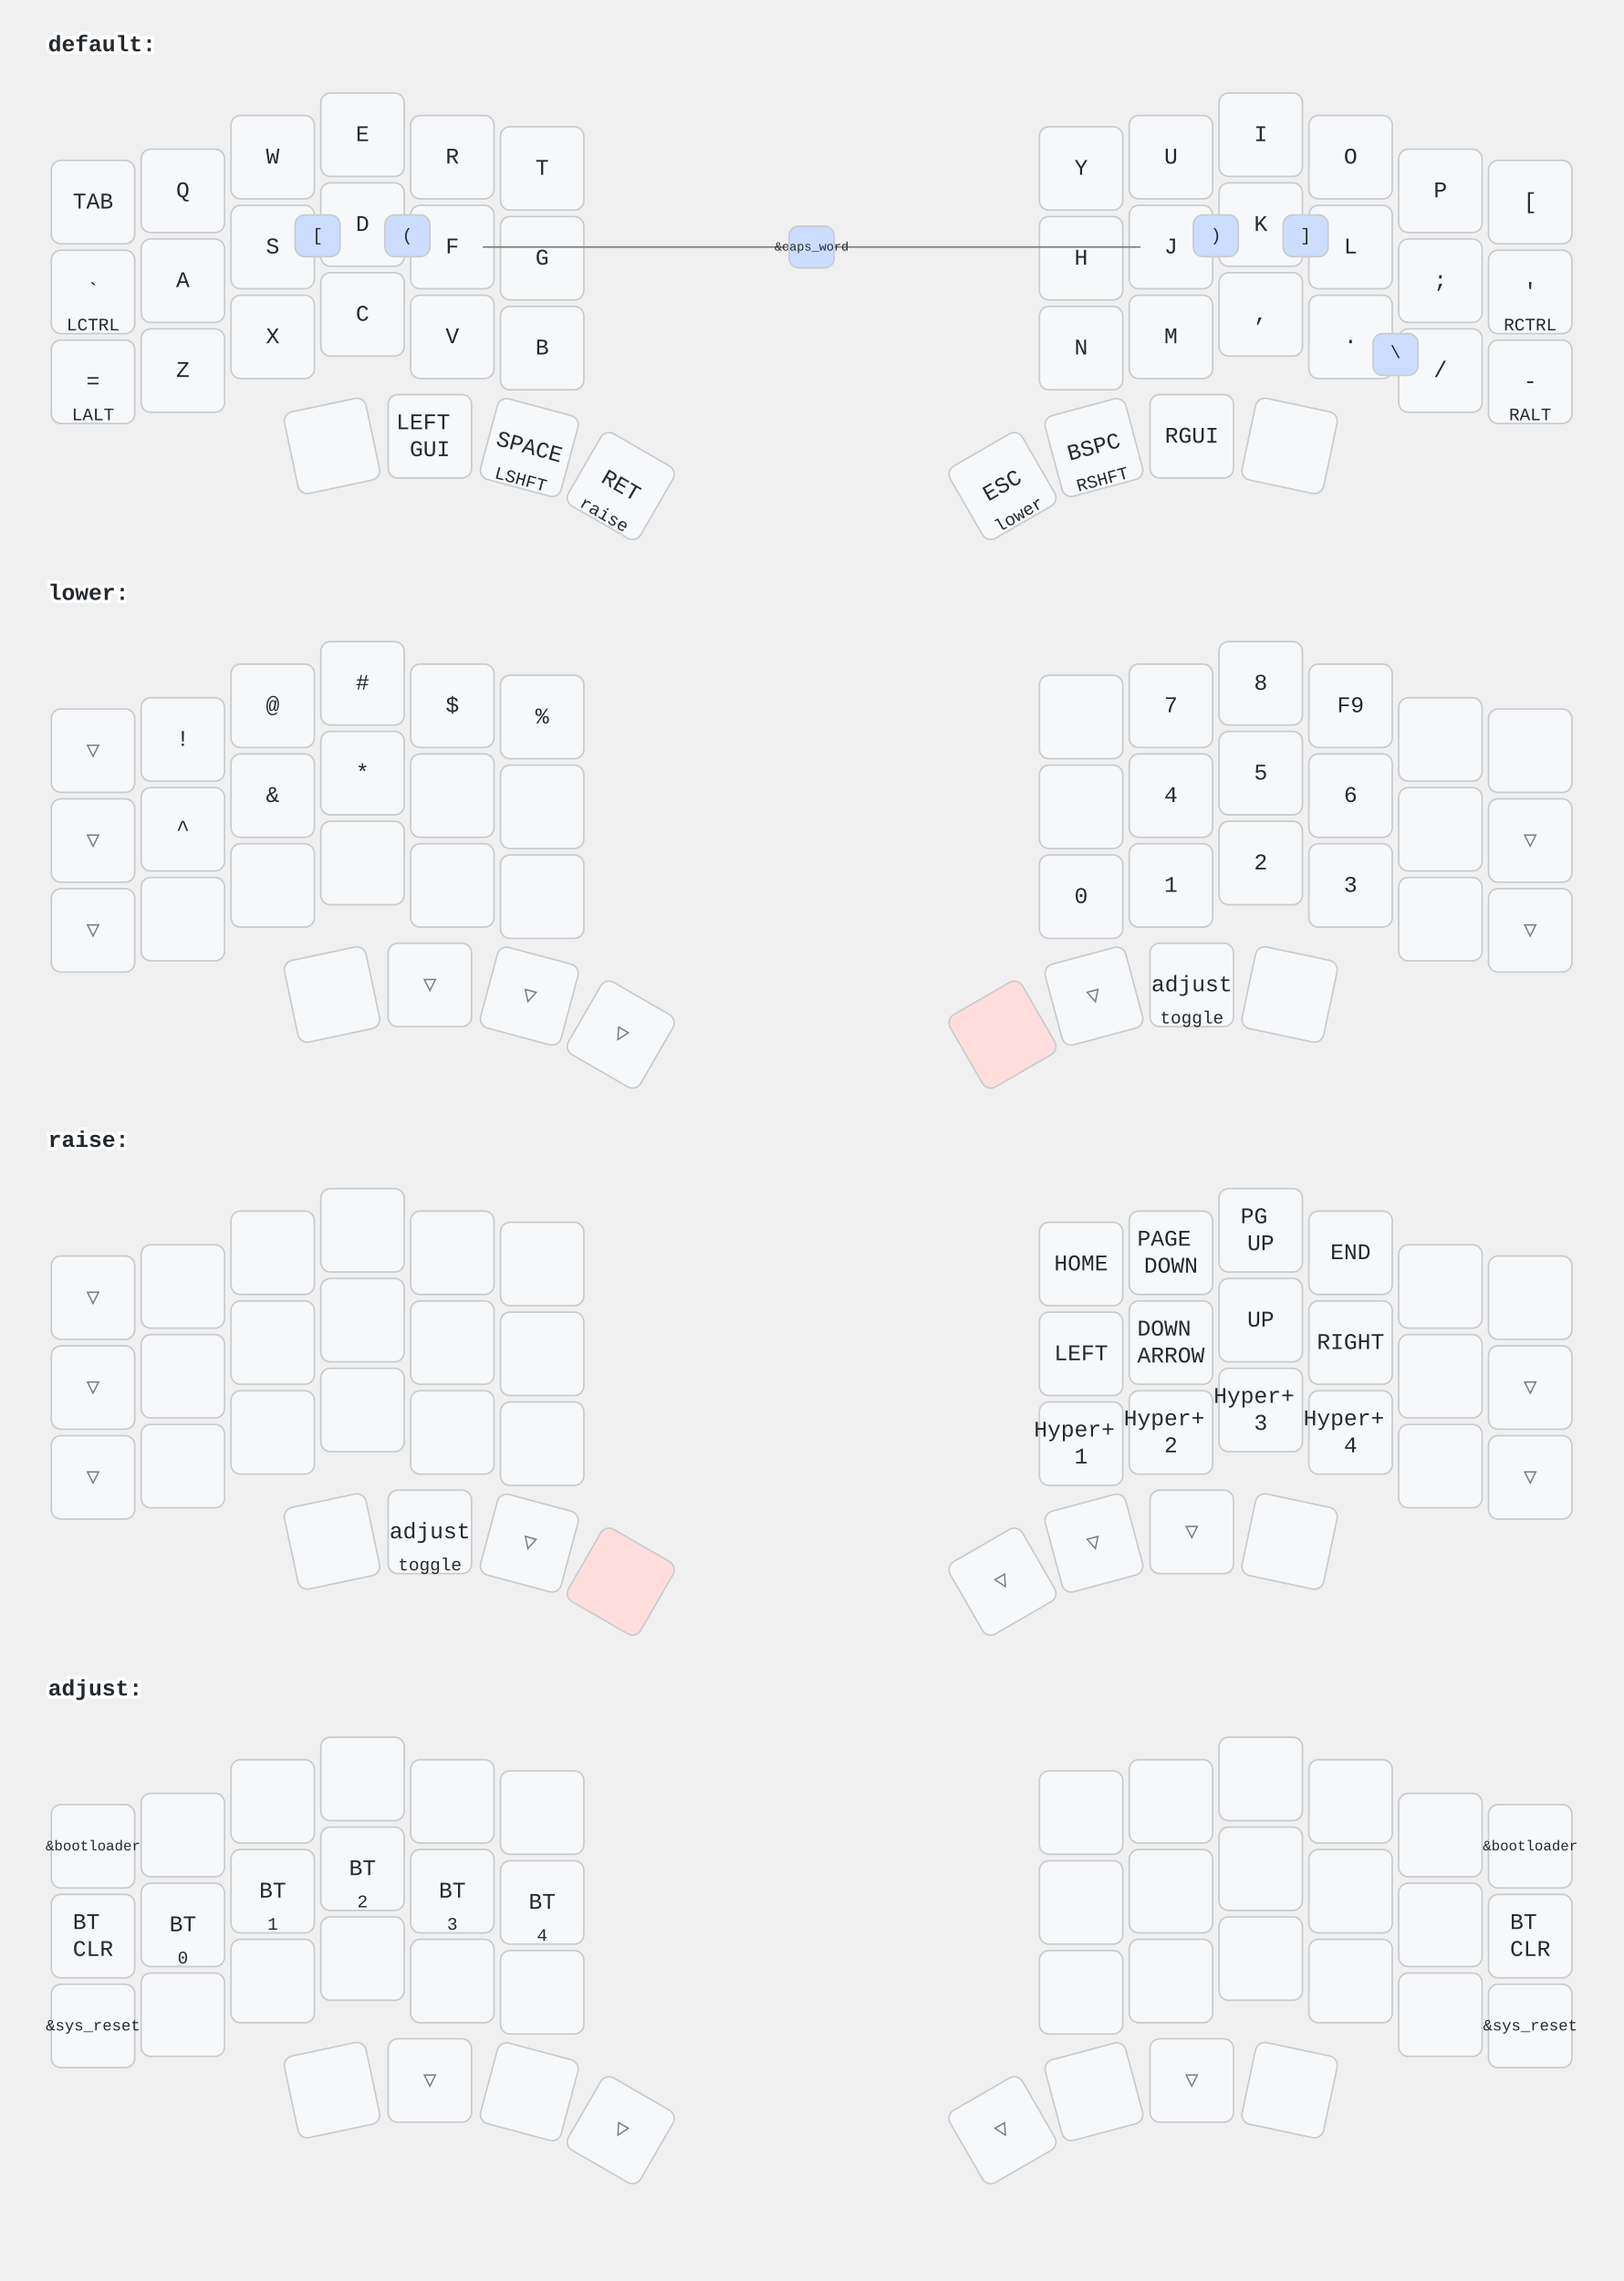
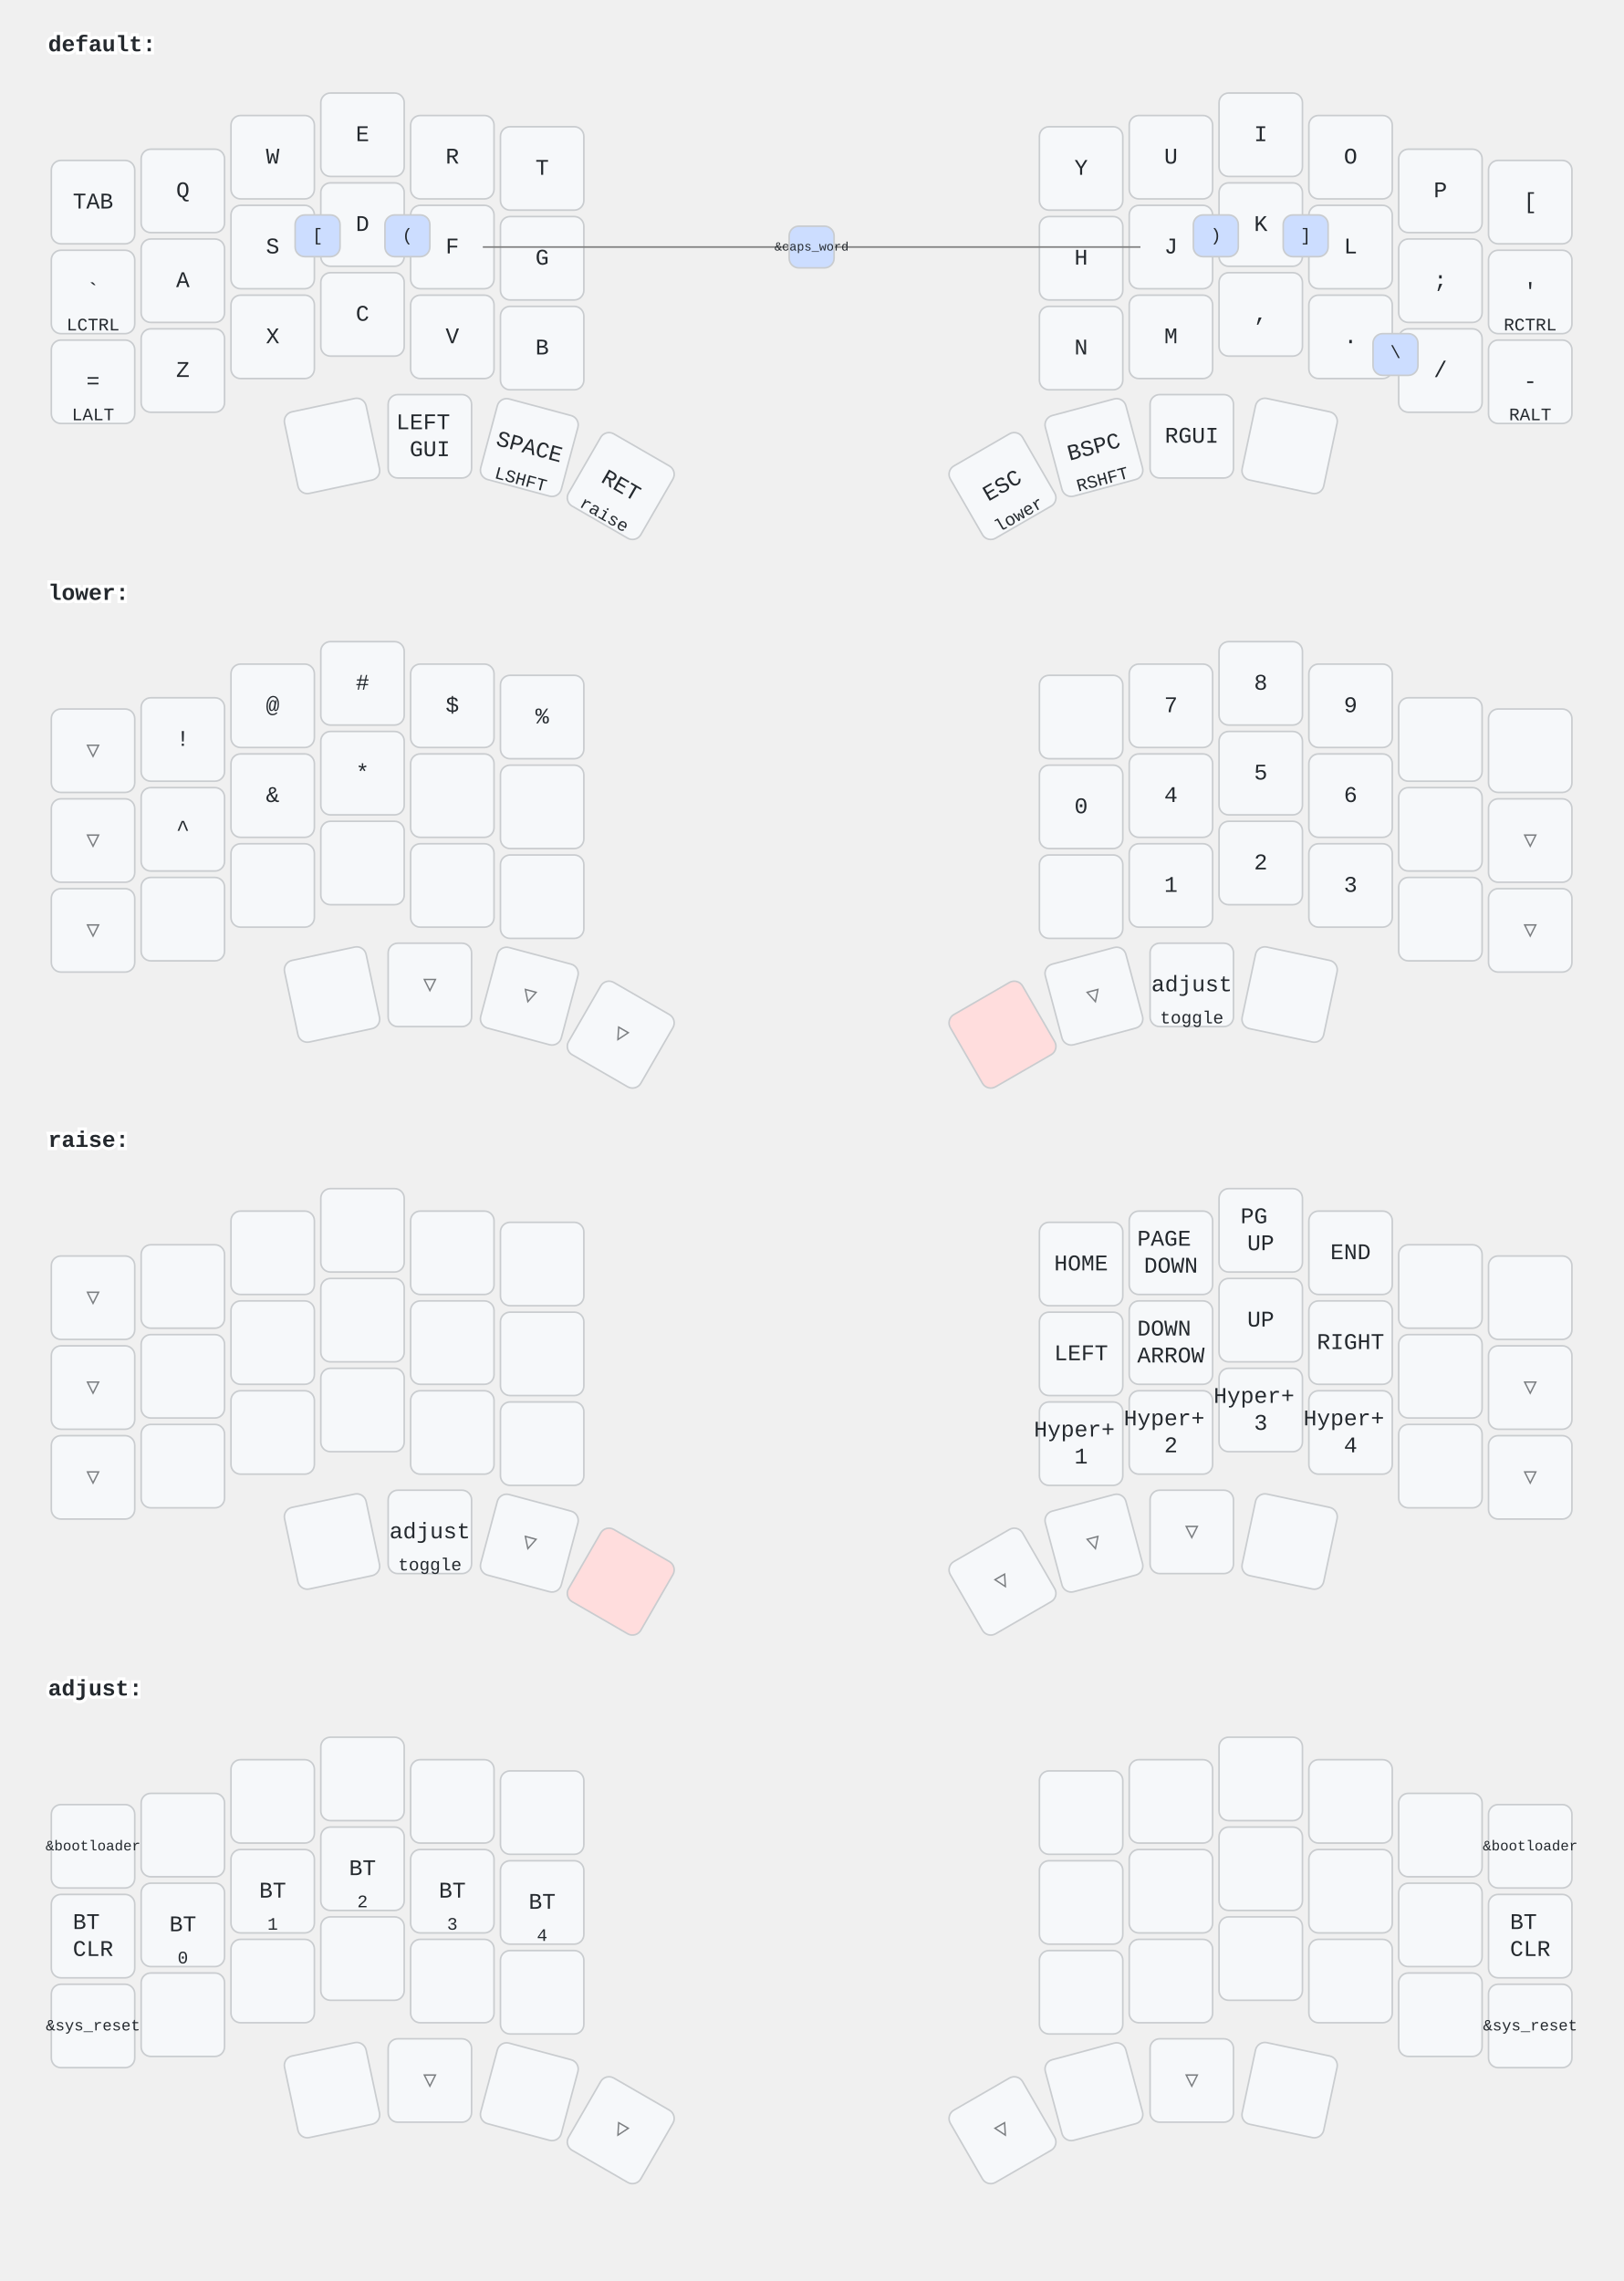
<svg xmlns="http://www.w3.org/2000/svg" width="1012" height="1422" viewBox="0 0 1012 1422" class="keymap">
  <style>/* inherit to force styles through use tags */
svg path {
    fill: inherit;
}

/* font and background color specifications */
svg.keymap {
    font-family: SFMono-Regular,Consolas,Liberation Mono,Menlo,monospace;
    font-size: 14px;
    font-kerning: normal;
    text-rendering: optimizeLegibility;
    fill: #24292e;
}

/* default key styling */
rect.key {
    fill: #f6f8fa;
}

rect.key, rect.combo {
    stroke: #c9cccf;
    stroke-width: 1;
}

/* default key side styling, only used is draw_key_sides is set */
rect.side {
    filter: brightness(90%);
}

/* color accent for combo boxes */
rect.combo, rect.combo-separate {
    fill: #cdf;
}

/* color accent for held keys */
rect.held, rect.combo.held {
    fill: #fdd;
}

/* color accent for ghost (optional) keys */
rect.ghost, rect.combo.ghost {
    stroke-dasharray: 4, 4;
    stroke-width: 2;
}

text {
    text-anchor: middle;
    dominant-baseline: middle;
}

/* styling for layer labels */
text.label {
    font-weight: bold;
    text-anchor: start;
    stroke: white;
    stroke-width: 4;
    paint-order: stroke;
}

/* styling for optional footer */
text.footer {
    text-anchor: end;
    dominant-baseline: auto;
    stroke: white;
    stroke-width: 4;
    paint-order: stroke;
}

/* styling for combo tap, and key hold/shifted label text */
text.combo, text.hold, text.shifted {
    font-size: 11px;
}

text.hold {
    text-anchor: middle;
    dominant-baseline: auto;
}

text.shifted {
    text-anchor: middle;
    dominant-baseline: hanging;
}

/* styling for hold/shifted label text in combo box */
text.combo.hold, text.combo.shifted {
    font-size: 8px;
}

/* lighter symbol for transparent keys */
text.trans {
    fill: #7b7e81;
}

/* styling for combo dendrons */
path.combo {
    stroke-width: 1;
    stroke: gray;
    fill: none;
}

/* Start Tabler Icons Cleanup */
/* cannot use height/width with glyphs */
.icon-tabler &gt; path {
    fill: inherit;
    stroke: inherit;
    stroke-width: 2;
}
/* hide tabler's default box */
.icon-tabler &gt; path[stroke="none"][fill="none"] {
    visibility: hidden;
}
/* End Tabler Icons Cleanup */
</style>
  <g transform="translate(30, 0)" class="layer-default">
    <text x="0" y="28" class="label">default:</text>
    <g transform="translate(0, 56)">
      <g transform="translate(28, 70)" class="key keypos-0">
        <rect rx="6" ry="6" x="-26" y="-26" width="52" height="52" class="key" />
        <text x="0" y="0" class="key tap">TAB</text>
      </g>
      <g transform="translate(84, 63)" class="key keypos-1">
        <rect rx="6" ry="6" x="-26" y="-26" width="52" height="52" class="key" />
        <text x="0" y="0" class="key tap">Q</text>
      </g>
      <g transform="translate(140, 42)" class="key keypos-2">
        <rect rx="6" ry="6" x="-26" y="-26" width="52" height="52" class="key" />
        <text x="0" y="0" class="key tap">W</text>
      </g>
      <g transform="translate(196, 28)" class="key keypos-3">
        <rect rx="6" ry="6" x="-26" y="-26" width="52" height="52" class="key" />
        <text x="0" y="0" class="key tap">E</text>
      </g>
      <g transform="translate(252, 42)" class="key keypos-4">
        <rect rx="6" ry="6" x="-26" y="-26" width="52" height="52" class="key" />
        <text x="0" y="0" class="key tap">R</text>
      </g>
      <g transform="translate(308, 49)" class="key keypos-5">
        <rect rx="6" ry="6" x="-26" y="-26" width="52" height="52" class="key" />
        <text x="0" y="0" class="key tap">T</text>
      </g>
      <g transform="translate(644, 49)" class="key keypos-6">
        <rect rx="6" ry="6" x="-26" y="-26" width="52" height="52" class="key" />
        <text x="0" y="0" class="key tap">Y</text>
      </g>
      <g transform="translate(700, 42)" class="key keypos-7">
        <rect rx="6" ry="6" x="-26" y="-26" width="52" height="52" class="key" />
        <text x="0" y="0" class="key tap">U</text>
      </g>
      <g transform="translate(756, 28)" class="key keypos-8">
        <rect rx="6" ry="6" x="-26" y="-26" width="52" height="52" class="key" />
        <text x="0" y="0" class="key tap">I</text>
      </g>
      <g transform="translate(812, 42)" class="key keypos-9">
        <rect rx="6" ry="6" x="-26" y="-26" width="52" height="52" class="key" />
        <text x="0" y="0" class="key tap">O</text>
      </g>
      <g transform="translate(868, 63)" class="key keypos-10">
        <rect rx="6" ry="6" x="-26" y="-26" width="52" height="52" class="key" />
        <text x="0" y="0" class="key tap">P</text>
      </g>
      <g transform="translate(924, 70)" class="key keypos-11">
        <rect rx="6" ry="6" x="-26" y="-26" width="52" height="52" class="key" />
        <text x="0" y="0" class="key tap">[</text>
      </g>
      <g transform="translate(28, 126)" class="key keypos-12">
        <rect rx="6" ry="6" x="-26" y="-26" width="52" height="52" class="key" />
        <text x="0" y="0" class="key tap">`</text>
        <text x="0" y="24" class="key hold">LCTRL</text>
      </g>
      <g transform="translate(84, 119)" class="key keypos-13">
        <rect rx="6" ry="6" x="-26" y="-26" width="52" height="52" class="key" />
        <text x="0" y="0" class="key tap">A</text>
      </g>
      <g transform="translate(140, 98)" class="key keypos-14">
        <rect rx="6" ry="6" x="-26" y="-26" width="52" height="52" class="key" />
        <text x="0" y="0" class="key tap">S</text>
      </g>
      <g transform="translate(196, 84)" class="key keypos-15">
        <rect rx="6" ry="6" x="-26" y="-26" width="52" height="52" class="key" />
        <text x="0" y="0" class="key tap">D</text>
      </g>
      <g transform="translate(252, 98)" class="key keypos-16">
        <rect rx="6" ry="6" x="-26" y="-26" width="52" height="52" class="key" />
        <text x="0" y="0" class="key tap">F</text>
      </g>
      <g transform="translate(308, 105)" class="key keypos-17">
        <rect rx="6" ry="6" x="-26" y="-26" width="52" height="52" class="key" />
        <text x="0" y="0" class="key tap">G</text>
      </g>
      <g transform="translate(644, 105)" class="key keypos-18">
        <rect rx="6" ry="6" x="-26" y="-26" width="52" height="52" class="key" />
        <text x="0" y="0" class="key tap">H</text>
      </g>
      <g transform="translate(700, 98)" class="key keypos-19">
        <rect rx="6" ry="6" x="-26" y="-26" width="52" height="52" class="key" />
        <text x="0" y="0" class="key tap">J</text>
      </g>
      <g transform="translate(756, 84)" class="key keypos-20">
        <rect rx="6" ry="6" x="-26" y="-26" width="52" height="52" class="key" />
        <text x="0" y="0" class="key tap">K</text>
      </g>
      <g transform="translate(812, 98)" class="key keypos-21">
        <rect rx="6" ry="6" x="-26" y="-26" width="52" height="52" class="key" />
        <text x="0" y="0" class="key tap">L</text>
      </g>
      <g transform="translate(868, 119)" class="key keypos-22">
        <rect rx="6" ry="6" x="-26" y="-26" width="52" height="52" class="key" />
        <text x="0" y="0" class="key tap">;</text>
      </g>
      <g transform="translate(924, 126)" class="key keypos-23">
        <rect rx="6" ry="6" x="-26" y="-26" width="52" height="52" class="key" />
        <text x="0" y="0" class="key tap">'</text>
        <text x="0" y="24" class="key hold">RCTRL</text>
      </g>
      <g transform="translate(28, 182)" class="key keypos-24">
        <rect rx="6" ry="6" x="-26" y="-26" width="52" height="52" class="key" />
        <text x="0" y="0" class="key tap">=</text>
        <text x="0" y="24" class="key hold">LALT</text>
      </g>
      <g transform="translate(84, 175)" class="key keypos-25">
        <rect rx="6" ry="6" x="-26" y="-26" width="52" height="52" class="key" />
        <text x="0" y="0" class="key tap">Z</text>
      </g>
      <g transform="translate(140, 154)" class="key keypos-26">
        <rect rx="6" ry="6" x="-26" y="-26" width="52" height="52" class="key" />
        <text x="0" y="0" class="key tap">X</text>
      </g>
      <g transform="translate(196, 140)" class="key keypos-27">
        <rect rx="6" ry="6" x="-26" y="-26" width="52" height="52" class="key" />
        <text x="0" y="0" class="key tap">C</text>
      </g>
      <g transform="translate(252, 154)" class="key keypos-28">
        <rect rx="6" ry="6" x="-26" y="-26" width="52" height="52" class="key" />
        <text x="0" y="0" class="key tap">V</text>
      </g>
      <g transform="translate(308, 161)" class="key keypos-29">
        <rect rx="6" ry="6" x="-26" y="-26" width="52" height="52" class="key" />
        <text x="0" y="0" class="key tap">B</text>
      </g>
      <g transform="translate(644, 161)" class="key keypos-30">
        <rect rx="6" ry="6" x="-26" y="-26" width="52" height="52" class="key" />
        <text x="0" y="0" class="key tap">N</text>
      </g>
      <g transform="translate(700, 154)" class="key keypos-31">
        <rect rx="6" ry="6" x="-26" y="-26" width="52" height="52" class="key" />
        <text x="0" y="0" class="key tap">M</text>
      </g>
      <g transform="translate(756, 140)" class="key keypos-32">
        <rect rx="6" ry="6" x="-26" y="-26" width="52" height="52" class="key" />
        <text x="0" y="0" class="key tap">,</text>
      </g>
      <g transform="translate(812, 154)" class="key keypos-33">
        <rect rx="6" ry="6" x="-26" y="-26" width="52" height="52" class="key" />
        <text x="0" y="0" class="key tap">.</text>
      </g>
      <g transform="translate(868, 175)" class="key keypos-34">
        <rect rx="6" ry="6" x="-26" y="-26" width="52" height="52" class="key" />
        <text x="0" y="0" class="key tap">/</text>
      </g>
      <g transform="translate(924, 182)" class="key keypos-35">
        <rect rx="6" ry="6" x="-26" y="-26" width="52" height="52" class="key" />
        <text x="0" y="0" class="key tap">-</text>
        <text x="0" y="24" class="key hold">RALT</text>
      </g>
      <g transform="translate(177, 222) rotate(-12.0)" class="key keypos-36">
        <rect rx="6" ry="6" x="-26" y="-26" width="52" height="52" class="key" />
      </g>
      <g transform="translate(238, 216)" class="key keypos-37">
        <rect rx="6" ry="6" x="-26" y="-26" width="52" height="52" class="key" />
        <text x="0" y="0" class="key tap">
          <tspan x="0" dy="-0.6em">LEFT</tspan>
          <tspan x="0" dy="1.2em">GUI</tspan>
        </text>
      </g>
      <g transform="translate(300, 223) rotate(15.0)" class="key keypos-38">
        <rect rx="6" ry="6" x="-26" y="-26" width="52" height="52" class="key" />
        <text x="0" y="0" class="key tap">SPACE</text>
        <text x="0" y="24" class="key hold">LSHFT</text>
      </g>
      <g transform="translate(357, 247) rotate(30.0)" class="key keypos-39">
        <rect rx="6" ry="6" x="-26" y="-26" width="52" height="52" class="key" />
        <text x="0" y="0" class="key tap">RET</text>
        <text x="0" y="24" class="key hold">raise</text>
      </g>
      <g transform="translate(595, 247) rotate(-30.0)" class="key keypos-40">
        <rect rx="6" ry="6" x="-26" y="-26" width="52" height="52" class="key" />
        <text x="0" y="0" class="key tap">ESC</text>
        <text x="0" y="24" class="key hold">lower</text>
      </g>
      <g transform="translate(652, 223) rotate(-15.0)" class="key keypos-41">
        <rect rx="6" ry="6" x="-26" y="-26" width="52" height="52" class="key" />
        <text x="0" y="0" class="key tap">BSPC</text>
        <text x="0" y="24" class="key hold">RSHFT</text>
      </g>
      <g transform="translate(713, 216)" class="key keypos-42">
        <rect rx="6" ry="6" x="-26" y="-26" width="52" height="52" class="key" />
        <text x="0" y="0" class="key tap">RGUI</text>
      </g>
      <g transform="translate(774, 222) rotate(12.0)" class="key keypos-43">
        <rect rx="6" ry="6" x="-26" y="-26" width="52" height="52" class="key" />
      </g>
      <g class="combo combopos-0">
        <rect rx="6" ry="6" x="210" y="78" width="28" height="26" class="combo" />
        <text x="224" y="91" class="combo tap">(</text>
      </g>
      <g class="combo combopos-1">
        <rect rx="6" ry="6" x="154" y="78" width="28" height="26" class="combo" />
        <text x="168" y="91" class="combo tap">[</text>
      </g>
      <g class="combo combopos-2">
        <rect rx="6" ry="6" x="714" y="78" width="28" height="26" class="combo" />
        <text x="728" y="91" class="combo tap">)</text>
      </g>
      <g class="combo combopos-3">
        <rect rx="6" ry="6" x="770" y="78" width="28" height="26" class="combo" />
        <text x="784" y="91" class="combo tap">]</text>
      </g>
      <g class="combo combopos-4">
        <path d="M476,98 l-205,0" class="combo" />
        <path d="M476,98 l205,0" class="combo" />
        <rect rx="6" ry="6" x="462" y="85" width="28" height="26" class="combo" />
        <text x="476" y="98" class="combo tap">
          <tspan style="font-size: 70%">&amp;caps_word</tspan>
        </text>
      </g>
      <g class="combo combopos-5">
        <rect rx="6" ry="6" x="826" y="152" width="28" height="26" class="combo" />
        <text x="840" y="164" class="combo tap">\</text>
      </g>
    </g>
  </g>
  <g transform="translate(30, 342)" class="layer-lower">
    <text x="0" y="28" class="label">lower:</text>
    <g transform="translate(0, 56)">
      <g transform="translate(28, 70)" class="key trans keypos-0">
        <rect rx="6" ry="6" x="-26" y="-26" width="52" height="52" class="key trans" />
        <text x="0" y="0" class="key trans tap">▽</text>
      </g>
      <g transform="translate(84, 63)" class="key keypos-1">
        <rect rx="6" ry="6" x="-26" y="-26" width="52" height="52" class="key" />
        <text x="0" y="0" class="key tap">!</text>
      </g>
      <g transform="translate(140, 42)" class="key keypos-2">
        <rect rx="6" ry="6" x="-26" y="-26" width="52" height="52" class="key" />
        <text x="0" y="0" class="key tap">@</text>
      </g>
      <g transform="translate(196, 28)" class="key keypos-3">
        <rect rx="6" ry="6" x="-26" y="-26" width="52" height="52" class="key" />
        <text x="0" y="0" class="key tap">#</text>
      </g>
      <g transform="translate(252, 42)" class="key keypos-4">
        <rect rx="6" ry="6" x="-26" y="-26" width="52" height="52" class="key" />
        <text x="0" y="0" class="key tap">$</text>
      </g>
      <g transform="translate(308, 49)" class="key keypos-5">
        <rect rx="6" ry="6" x="-26" y="-26" width="52" height="52" class="key" />
        <text x="0" y="0" class="key tap">%</text>
      </g>
      <g transform="translate(644, 49)" class="key keypos-6">
        <rect rx="6" ry="6" x="-26" y="-26" width="52" height="52" class="key" />
      </g>
      <g transform="translate(700, 42)" class="key keypos-7">
        <rect rx="6" ry="6" x="-26" y="-26" width="52" height="52" class="key" />
        <text x="0" y="0" class="key tap">7</text>
      </g>
      <g transform="translate(756, 28)" class="key keypos-8">
        <rect rx="6" ry="6" x="-26" y="-26" width="52" height="52" class="key" />
        <text x="0" y="0" class="key tap">8</text>
      </g>
      <g transform="translate(812, 42)" class="key keypos-9">
        <rect rx="6" ry="6" x="-26" y="-26" width="52" height="52" class="key" />
-         <text x="0" y="0" class="key tap">F9</text>
+         <text x="0" y="0" class="key tap">9</text>
      </g>
      <g transform="translate(868, 63)" class="key keypos-10">
        <rect rx="6" ry="6" x="-26" y="-26" width="52" height="52" class="key" />
      </g>
      <g transform="translate(924, 70)" class="key keypos-11">
        <rect rx="6" ry="6" x="-26" y="-26" width="52" height="52" class="key" />
      </g>
      <g transform="translate(28, 126)" class="key trans keypos-12">
        <rect rx="6" ry="6" x="-26" y="-26" width="52" height="52" class="key trans" />
        <text x="0" y="0" class="key trans tap">▽</text>
      </g>
      <g transform="translate(84, 119)" class="key keypos-13">
        <rect rx="6" ry="6" x="-26" y="-26" width="52" height="52" class="key" />
        <text x="0" y="0" class="key tap">^</text>
      </g>
      <g transform="translate(140, 98)" class="key keypos-14">
        <rect rx="6" ry="6" x="-26" y="-26" width="52" height="52" class="key" />
        <text x="0" y="0" class="key tap">&amp;</text>
      </g>
      <g transform="translate(196, 84)" class="key keypos-15">
        <rect rx="6" ry="6" x="-26" y="-26" width="52" height="52" class="key" />
        <text x="0" y="0" class="key tap">*</text>
      </g>
      <g transform="translate(252, 98)" class="key keypos-16">
        <rect rx="6" ry="6" x="-26" y="-26" width="52" height="52" class="key" />
      </g>
      <g transform="translate(308, 105)" class="key keypos-17">
        <rect rx="6" ry="6" x="-26" y="-26" width="52" height="52" class="key" />
      </g>
      <g transform="translate(644, 105)" class="key keypos-18">
        <rect rx="6" ry="6" x="-26" y="-26" width="52" height="52" class="key" />
+         <text x="0" y="0" class="key tap">0</text>
      </g>
      <g transform="translate(700, 98)" class="key keypos-19">
        <rect rx="6" ry="6" x="-26" y="-26" width="52" height="52" class="key" />
        <text x="0" y="0" class="key tap">4</text>
      </g>
      <g transform="translate(756, 84)" class="key keypos-20">
        <rect rx="6" ry="6" x="-26" y="-26" width="52" height="52" class="key" />
        <text x="0" y="0" class="key tap">5</text>
      </g>
      <g transform="translate(812, 98)" class="key keypos-21">
        <rect rx="6" ry="6" x="-26" y="-26" width="52" height="52" class="key" />
        <text x="0" y="0" class="key tap">6</text>
      </g>
      <g transform="translate(868, 119)" class="key keypos-22">
        <rect rx="6" ry="6" x="-26" y="-26" width="52" height="52" class="key" />
      </g>
      <g transform="translate(924, 126)" class="key trans keypos-23">
        <rect rx="6" ry="6" x="-26" y="-26" width="52" height="52" class="key trans" />
        <text x="0" y="0" class="key trans tap">▽</text>
      </g>
      <g transform="translate(28, 182)" class="key trans keypos-24">
        <rect rx="6" ry="6" x="-26" y="-26" width="52" height="52" class="key trans" />
        <text x="0" y="0" class="key trans tap">▽</text>
      </g>
      <g transform="translate(84, 175)" class="key keypos-25">
        <rect rx="6" ry="6" x="-26" y="-26" width="52" height="52" class="key" />
      </g>
      <g transform="translate(140, 154)" class="key keypos-26">
        <rect rx="6" ry="6" x="-26" y="-26" width="52" height="52" class="key" />
      </g>
      <g transform="translate(196, 140)" class="key keypos-27">
        <rect rx="6" ry="6" x="-26" y="-26" width="52" height="52" class="key" />
      </g>
      <g transform="translate(252, 154)" class="key keypos-28">
        <rect rx="6" ry="6" x="-26" y="-26" width="52" height="52" class="key" />
      </g>
      <g transform="translate(308, 161)" class="key keypos-29">
        <rect rx="6" ry="6" x="-26" y="-26" width="52" height="52" class="key" />
      </g>
      <g transform="translate(644, 161)" class="key keypos-30">
        <rect rx="6" ry="6" x="-26" y="-26" width="52" height="52" class="key" />
-         <text x="0" y="0" class="key tap">0</text>
      </g>
      <g transform="translate(700, 154)" class="key keypos-31">
        <rect rx="6" ry="6" x="-26" y="-26" width="52" height="52" class="key" />
        <text x="0" y="0" class="key tap">1</text>
      </g>
      <g transform="translate(756, 140)" class="key keypos-32">
        <rect rx="6" ry="6" x="-26" y="-26" width="52" height="52" class="key" />
        <text x="0" y="0" class="key tap">2</text>
      </g>
      <g transform="translate(812, 154)" class="key keypos-33">
        <rect rx="6" ry="6" x="-26" y="-26" width="52" height="52" class="key" />
        <text x="0" y="0" class="key tap">3</text>
      </g>
      <g transform="translate(868, 175)" class="key keypos-34">
        <rect rx="6" ry="6" x="-26" y="-26" width="52" height="52" class="key" />
      </g>
      <g transform="translate(924, 182)" class="key trans keypos-35">
        <rect rx="6" ry="6" x="-26" y="-26" width="52" height="52" class="key trans" />
        <text x="0" y="0" class="key trans tap">▽</text>
      </g>
      <g transform="translate(177, 222) rotate(-12.0)" class="key keypos-36">
        <rect rx="6" ry="6" x="-26" y="-26" width="52" height="52" class="key" />
      </g>
      <g transform="translate(238, 216)" class="key trans keypos-37">
        <rect rx="6" ry="6" x="-26" y="-26" width="52" height="52" class="key trans" />
        <text x="0" y="0" class="key trans tap">▽</text>
      </g>
      <g transform="translate(300, 223) rotate(15.0)" class="key trans keypos-38">
        <rect rx="6" ry="6" x="-26" y="-26" width="52" height="52" class="key trans" />
        <text x="0" y="0" class="key trans tap">▽</text>
      </g>
      <g transform="translate(357, 247) rotate(30.0)" class="key trans keypos-39">
        <rect rx="6" ry="6" x="-26" y="-26" width="52" height="52" class="key trans" />
        <text x="0" y="0" class="key trans tap">▽</text>
      </g>
      <g transform="translate(595, 247) rotate(-30.0)" class="key held keypos-40">
        <rect rx="6" ry="6" x="-26" y="-26" width="52" height="52" class="key held" />
      </g>
      <g transform="translate(652, 223) rotate(-15.0)" class="key trans keypos-41">
        <rect rx="6" ry="6" x="-26" y="-26" width="52" height="52" class="key trans" />
        <text x="0" y="0" class="key trans tap">▽</text>
      </g>
      <g transform="translate(713, 216)" class="key keypos-42">
        <rect rx="6" ry="6" x="-26" y="-26" width="52" height="52" class="key" />
        <text x="0" y="0" class="key tap">adjust</text>
        <text x="0" y="24" class="key hold">toggle</text>
      </g>
      <g transform="translate(774, 222) rotate(12.0)" class="key keypos-43">
        <rect rx="6" ry="6" x="-26" y="-26" width="52" height="52" class="key" />
      </g>
    </g>
  </g>
  <g transform="translate(30, 683)" class="layer-raise">
    <text x="0" y="28" class="label">raise:</text>
    <g transform="translate(0, 56)">
      <g transform="translate(28, 70)" class="key trans keypos-0">
        <rect rx="6" ry="6" x="-26" y="-26" width="52" height="52" class="key trans" />
        <text x="0" y="0" class="key trans tap">▽</text>
      </g>
      <g transform="translate(84, 63)" class="key keypos-1">
        <rect rx="6" ry="6" x="-26" y="-26" width="52" height="52" class="key" />
      </g>
      <g transform="translate(140, 42)" class="key keypos-2">
        <rect rx="6" ry="6" x="-26" y="-26" width="52" height="52" class="key" />
      </g>
      <g transform="translate(196, 28)" class="key keypos-3">
        <rect rx="6" ry="6" x="-26" y="-26" width="52" height="52" class="key" />
      </g>
      <g transform="translate(252, 42)" class="key keypos-4">
        <rect rx="6" ry="6" x="-26" y="-26" width="52" height="52" class="key" />
      </g>
      <g transform="translate(308, 49)" class="key keypos-5">
        <rect rx="6" ry="6" x="-26" y="-26" width="52" height="52" class="key" />
      </g>
      <g transform="translate(644, 49)" class="key keypos-6">
        <rect rx="6" ry="6" x="-26" y="-26" width="52" height="52" class="key" />
        <text x="0" y="0" class="key tap">HOME</text>
      </g>
      <g transform="translate(700, 42)" class="key keypos-7">
        <rect rx="6" ry="6" x="-26" y="-26" width="52" height="52" class="key" />
        <text x="0" y="0" class="key tap">
          <tspan x="0" dy="-0.6em">PAGE</tspan>
          <tspan x="0" dy="1.2em">DOWN</tspan>
        </text>
      </g>
      <g transform="translate(756, 28)" class="key keypos-8">
        <rect rx="6" ry="6" x="-26" y="-26" width="52" height="52" class="key" />
        <text x="0" y="0" class="key tap">
          <tspan x="0" dy="-0.6em">PG</tspan>
          <tspan x="0" dy="1.2em">UP</tspan>
        </text>
      </g>
      <g transform="translate(812, 42)" class="key keypos-9">
        <rect rx="6" ry="6" x="-26" y="-26" width="52" height="52" class="key" />
        <text x="0" y="0" class="key tap">END</text>
      </g>
      <g transform="translate(868, 63)" class="key keypos-10">
        <rect rx="6" ry="6" x="-26" y="-26" width="52" height="52" class="key" />
      </g>
      <g transform="translate(924, 70)" class="key keypos-11">
        <rect rx="6" ry="6" x="-26" y="-26" width="52" height="52" class="key" />
      </g>
      <g transform="translate(28, 126)" class="key trans keypos-12">
        <rect rx="6" ry="6" x="-26" y="-26" width="52" height="52" class="key trans" />
        <text x="0" y="0" class="key trans tap">▽</text>
      </g>
      <g transform="translate(84, 119)" class="key keypos-13">
        <rect rx="6" ry="6" x="-26" y="-26" width="52" height="52" class="key" />
      </g>
      <g transform="translate(140, 98)" class="key keypos-14">
        <rect rx="6" ry="6" x="-26" y="-26" width="52" height="52" class="key" />
      </g>
      <g transform="translate(196, 84)" class="key keypos-15">
        <rect rx="6" ry="6" x="-26" y="-26" width="52" height="52" class="key" />
      </g>
      <g transform="translate(252, 98)" class="key keypos-16">
        <rect rx="6" ry="6" x="-26" y="-26" width="52" height="52" class="key" />
      </g>
      <g transform="translate(308, 105)" class="key keypos-17">
        <rect rx="6" ry="6" x="-26" y="-26" width="52" height="52" class="key" />
      </g>
      <g transform="translate(644, 105)" class="key keypos-18">
        <rect rx="6" ry="6" x="-26" y="-26" width="52" height="52" class="key" />
        <text x="0" y="0" class="key tap">LEFT</text>
      </g>
      <g transform="translate(700, 98)" class="key keypos-19">
        <rect rx="6" ry="6" x="-26" y="-26" width="52" height="52" class="key" />
        <text x="0" y="0" class="key tap">
          <tspan x="0" dy="-0.6em">DOWN</tspan>
          <tspan x="0" dy="1.2em">ARROW</tspan>
        </text>
      </g>
      <g transform="translate(756, 84)" class="key keypos-20">
        <rect rx="6" ry="6" x="-26" y="-26" width="52" height="52" class="key" />
        <text x="0" y="0" class="key tap">UP</text>
      </g>
      <g transform="translate(812, 98)" class="key keypos-21">
        <rect rx="6" ry="6" x="-26" y="-26" width="52" height="52" class="key" />
        <text x="0" y="0" class="key tap">RIGHT</text>
      </g>
      <g transform="translate(868, 119)" class="key keypos-22">
        <rect rx="6" ry="6" x="-26" y="-26" width="52" height="52" class="key" />
      </g>
      <g transform="translate(924, 126)" class="key trans keypos-23">
        <rect rx="6" ry="6" x="-26" y="-26" width="52" height="52" class="key trans" />
        <text x="0" y="0" class="key trans tap">▽</text>
      </g>
      <g transform="translate(28, 182)" class="key trans keypos-24">
        <rect rx="6" ry="6" x="-26" y="-26" width="52" height="52" class="key trans" />
        <text x="0" y="0" class="key trans tap">▽</text>
      </g>
      <g transform="translate(84, 175)" class="key keypos-25">
        <rect rx="6" ry="6" x="-26" y="-26" width="52" height="52" class="key" />
      </g>
      <g transform="translate(140, 154)" class="key keypos-26">
        <rect rx="6" ry="6" x="-26" y="-26" width="52" height="52" class="key" />
      </g>
      <g transform="translate(196, 140)" class="key keypos-27">
        <rect rx="6" ry="6" x="-26" y="-26" width="52" height="52" class="key" />
      </g>
      <g transform="translate(252, 154)" class="key keypos-28">
        <rect rx="6" ry="6" x="-26" y="-26" width="52" height="52" class="key" />
      </g>
      <g transform="translate(308, 161)" class="key keypos-29">
        <rect rx="6" ry="6" x="-26" y="-26" width="52" height="52" class="key" />
      </g>
      <g transform="translate(644, 161)" class="key keypos-30">
        <rect rx="6" ry="6" x="-26" y="-26" width="52" height="52" class="key" />
        <text x="0" y="0" class="key tap">
          <tspan x="0" dy="-0.6em">Hyper+</tspan>
          <tspan x="0" dy="1.2em">1</tspan>
        </text>
      </g>
      <g transform="translate(700, 154)" class="key keypos-31">
        <rect rx="6" ry="6" x="-26" y="-26" width="52" height="52" class="key" />
        <text x="0" y="0" class="key tap">
          <tspan x="0" dy="-0.6em">Hyper+</tspan>
          <tspan x="0" dy="1.2em">2</tspan>
        </text>
      </g>
      <g transform="translate(756, 140)" class="key keypos-32">
        <rect rx="6" ry="6" x="-26" y="-26" width="52" height="52" class="key" />
        <text x="0" y="0" class="key tap">
          <tspan x="0" dy="-0.6em">Hyper+</tspan>
          <tspan x="0" dy="1.2em">3</tspan>
        </text>
      </g>
      <g transform="translate(812, 154)" class="key keypos-33">
        <rect rx="6" ry="6" x="-26" y="-26" width="52" height="52" class="key" />
        <text x="0" y="0" class="key tap">
          <tspan x="0" dy="-0.6em">Hyper+</tspan>
          <tspan x="0" dy="1.2em">4</tspan>
        </text>
      </g>
      <g transform="translate(868, 175)" class="key keypos-34">
        <rect rx="6" ry="6" x="-26" y="-26" width="52" height="52" class="key" />
      </g>
      <g transform="translate(924, 182)" class="key trans keypos-35">
        <rect rx="6" ry="6" x="-26" y="-26" width="52" height="52" class="key trans" />
        <text x="0" y="0" class="key trans tap">▽</text>
      </g>
      <g transform="translate(177, 222) rotate(-12.0)" class="key keypos-36">
        <rect rx="6" ry="6" x="-26" y="-26" width="52" height="52" class="key" />
      </g>
      <g transform="translate(238, 216)" class="key keypos-37">
        <rect rx="6" ry="6" x="-26" y="-26" width="52" height="52" class="key" />
        <text x="0" y="0" class="key tap">adjust</text>
        <text x="0" y="24" class="key hold">toggle</text>
      </g>
      <g transform="translate(300, 223) rotate(15.0)" class="key trans keypos-38">
        <rect rx="6" ry="6" x="-26" y="-26" width="52" height="52" class="key trans" />
        <text x="0" y="0" class="key trans tap">▽</text>
      </g>
      <g transform="translate(357, 247) rotate(30.0)" class="key held keypos-39">
        <rect rx="6" ry="6" x="-26" y="-26" width="52" height="52" class="key held" />
      </g>
      <g transform="translate(595, 247) rotate(-30.0)" class="key trans keypos-40">
        <rect rx="6" ry="6" x="-26" y="-26" width="52" height="52" class="key trans" />
        <text x="0" y="0" class="key trans tap">▽</text>
      </g>
      <g transform="translate(652, 223) rotate(-15.0)" class="key trans keypos-41">
        <rect rx="6" ry="6" x="-26" y="-26" width="52" height="52" class="key trans" />
        <text x="0" y="0" class="key trans tap">▽</text>
      </g>
      <g transform="translate(713, 216)" class="key trans keypos-42">
        <rect rx="6" ry="6" x="-26" y="-26" width="52" height="52" class="key trans" />
        <text x="0" y="0" class="key trans tap">▽</text>
      </g>
      <g transform="translate(774, 222) rotate(12.0)" class="key keypos-43">
        <rect rx="6" ry="6" x="-26" y="-26" width="52" height="52" class="key" />
      </g>
    </g>
  </g>
  <g transform="translate(30, 1025)" class="layer-adjust">
    <text x="0" y="28" class="label">adjust:</text>
    <g transform="translate(0, 56)">
      <g transform="translate(28, 70)" class="key keypos-0">
        <rect rx="6" ry="6" x="-26" y="-26" width="52" height="52" class="key" />
        <text x="0" y="0" class="key tap">
          <tspan style="font-size: 64%">&amp;bootloader</tspan>
        </text>
      </g>
      <g transform="translate(84, 63)" class="key keypos-1">
        <rect rx="6" ry="6" x="-26" y="-26" width="52" height="52" class="key" />
      </g>
      <g transform="translate(140, 42)" class="key keypos-2">
        <rect rx="6" ry="6" x="-26" y="-26" width="52" height="52" class="key" />
      </g>
      <g transform="translate(196, 28)" class="key keypos-3">
        <rect rx="6" ry="6" x="-26" y="-26" width="52" height="52" class="key" />
      </g>
      <g transform="translate(252, 42)" class="key keypos-4">
        <rect rx="6" ry="6" x="-26" y="-26" width="52" height="52" class="key" />
      </g>
      <g transform="translate(308, 49)" class="key keypos-5">
        <rect rx="6" ry="6" x="-26" y="-26" width="52" height="52" class="key" />
      </g>
      <g transform="translate(644, 49)" class="key keypos-6">
        <rect rx="6" ry="6" x="-26" y="-26" width="52" height="52" class="key" />
      </g>
      <g transform="translate(700, 42)" class="key keypos-7">
        <rect rx="6" ry="6" x="-26" y="-26" width="52" height="52" class="key" />
      </g>
      <g transform="translate(756, 28)" class="key keypos-8">
        <rect rx="6" ry="6" x="-26" y="-26" width="52" height="52" class="key" />
      </g>
      <g transform="translate(812, 42)" class="key keypos-9">
        <rect rx="6" ry="6" x="-26" y="-26" width="52" height="52" class="key" />
      </g>
      <g transform="translate(868, 63)" class="key keypos-10">
        <rect rx="6" ry="6" x="-26" y="-26" width="52" height="52" class="key" />
      </g>
      <g transform="translate(924, 70)" class="key keypos-11">
        <rect rx="6" ry="6" x="-26" y="-26" width="52" height="52" class="key" />
        <text x="0" y="0" class="key tap">
          <tspan style="font-size: 64%">&amp;bootloader</tspan>
        </text>
      </g>
      <g transform="translate(28, 126)" class="key keypos-12">
        <rect rx="6" ry="6" x="-26" y="-26" width="52" height="52" class="key" />
        <text x="0" y="0" class="key tap">
          <tspan x="0" dy="-0.6em">BT</tspan>
          <tspan x="0" dy="1.2em">CLR</tspan>
        </text>
      </g>
      <g transform="translate(84, 119)" class="key keypos-13">
        <rect rx="6" ry="6" x="-26" y="-26" width="52" height="52" class="key" />
        <text x="0" y="0" class="key tap">BT</text>
        <text x="0" y="24" class="key hold">0</text>
      </g>
      <g transform="translate(140, 98)" class="key keypos-14">
        <rect rx="6" ry="6" x="-26" y="-26" width="52" height="52" class="key" />
        <text x="0" y="0" class="key tap">BT</text>
        <text x="0" y="24" class="key hold">1</text>
      </g>
      <g transform="translate(196, 84)" class="key keypos-15">
        <rect rx="6" ry="6" x="-26" y="-26" width="52" height="52" class="key" />
        <text x="0" y="0" class="key tap">BT</text>
        <text x="0" y="24" class="key hold">2</text>
      </g>
      <g transform="translate(252, 98)" class="key keypos-16">
        <rect rx="6" ry="6" x="-26" y="-26" width="52" height="52" class="key" />
        <text x="0" y="0" class="key tap">BT</text>
        <text x="0" y="24" class="key hold">3</text>
      </g>
      <g transform="translate(308, 105)" class="key keypos-17">
        <rect rx="6" ry="6" x="-26" y="-26" width="52" height="52" class="key" />
        <text x="0" y="0" class="key tap">BT</text>
        <text x="0" y="24" class="key hold">4</text>
      </g>
      <g transform="translate(644, 105)" class="key keypos-18">
        <rect rx="6" ry="6" x="-26" y="-26" width="52" height="52" class="key" />
      </g>
      <g transform="translate(700, 98)" class="key keypos-19">
        <rect rx="6" ry="6" x="-26" y="-26" width="52" height="52" class="key" />
      </g>
      <g transform="translate(756, 84)" class="key keypos-20">
        <rect rx="6" ry="6" x="-26" y="-26" width="52" height="52" class="key" />
      </g>
      <g transform="translate(812, 98)" class="key keypos-21">
        <rect rx="6" ry="6" x="-26" y="-26" width="52" height="52" class="key" />
      </g>
      <g transform="translate(868, 119)" class="key keypos-22">
        <rect rx="6" ry="6" x="-26" y="-26" width="52" height="52" class="key" />
      </g>
      <g transform="translate(924, 126)" class="key keypos-23">
        <rect rx="6" ry="6" x="-26" y="-26" width="52" height="52" class="key" />
        <text x="0" y="0" class="key tap">
          <tspan x="0" dy="-0.6em">BT</tspan>
          <tspan x="0" dy="1.2em">CLR</tspan>
        </text>
      </g>
      <g transform="translate(28, 182)" class="key keypos-24">
        <rect rx="6" ry="6" x="-26" y="-26" width="52" height="52" class="key" />
        <text x="0" y="0" class="key tap">
          <tspan style="font-size: 70%">&amp;sys_reset</tspan>
        </text>
      </g>
      <g transform="translate(84, 175)" class="key keypos-25">
        <rect rx="6" ry="6" x="-26" y="-26" width="52" height="52" class="key" />
      </g>
      <g transform="translate(140, 154)" class="key keypos-26">
        <rect rx="6" ry="6" x="-26" y="-26" width="52" height="52" class="key" />
      </g>
      <g transform="translate(196, 140)" class="key keypos-27">
        <rect rx="6" ry="6" x="-26" y="-26" width="52" height="52" class="key" />
      </g>
      <g transform="translate(252, 154)" class="key keypos-28">
        <rect rx="6" ry="6" x="-26" y="-26" width="52" height="52" class="key" />
      </g>
      <g transform="translate(308, 161)" class="key keypos-29">
        <rect rx="6" ry="6" x="-26" y="-26" width="52" height="52" class="key" />
      </g>
      <g transform="translate(644, 161)" class="key keypos-30">
        <rect rx="6" ry="6" x="-26" y="-26" width="52" height="52" class="key" />
      </g>
      <g transform="translate(700, 154)" class="key keypos-31">
        <rect rx="6" ry="6" x="-26" y="-26" width="52" height="52" class="key" />
      </g>
      <g transform="translate(756, 140)" class="key keypos-32">
        <rect rx="6" ry="6" x="-26" y="-26" width="52" height="52" class="key" />
      </g>
      <g transform="translate(812, 154)" class="key keypos-33">
        <rect rx="6" ry="6" x="-26" y="-26" width="52" height="52" class="key" />
      </g>
      <g transform="translate(868, 175)" class="key keypos-34">
        <rect rx="6" ry="6" x="-26" y="-26" width="52" height="52" class="key" />
      </g>
      <g transform="translate(924, 182)" class="key keypos-35">
        <rect rx="6" ry="6" x="-26" y="-26" width="52" height="52" class="key" />
        <text x="0" y="0" class="key tap">
          <tspan style="font-size: 70%">&amp;sys_reset</tspan>
        </text>
      </g>
      <g transform="translate(177, 222) rotate(-12.0)" class="key keypos-36">
        <rect rx="6" ry="6" x="-26" y="-26" width="52" height="52" class="key" />
      </g>
      <g transform="translate(238, 216)" class="key trans keypos-37">
        <rect rx="6" ry="6" x="-26" y="-26" width="52" height="52" class="key trans" />
        <text x="0" y="0" class="key trans tap">▽</text>
      </g>
      <g transform="translate(300, 223) rotate(15.0)" class="key keypos-38">
        <rect rx="6" ry="6" x="-26" y="-26" width="52" height="52" class="key" />
      </g>
      <g transform="translate(357, 247) rotate(30.0)" class="key trans keypos-39">
        <rect rx="6" ry="6" x="-26" y="-26" width="52" height="52" class="key trans" />
        <text x="0" y="0" class="key trans tap">▽</text>
      </g>
      <g transform="translate(595, 247) rotate(-30.0)" class="key trans keypos-40">
        <rect rx="6" ry="6" x="-26" y="-26" width="52" height="52" class="key trans" />
        <text x="0" y="0" class="key trans tap">▽</text>
      </g>
      <g transform="translate(652, 223) rotate(-15.0)" class="key keypos-41">
        <rect rx="6" ry="6" x="-26" y="-26" width="52" height="52" class="key" />
      </g>
      <g transform="translate(713, 216)" class="key trans keypos-42">
        <rect rx="6" ry="6" x="-26" y="-26" width="52" height="52" class="key trans" />
        <text x="0" y="0" class="key trans tap">▽</text>
      </g>
      <g transform="translate(774, 222) rotate(12.0)" class="key keypos-43">
        <rect rx="6" ry="6" x="-26" y="-26" width="52" height="52" class="key" />
      </g>
    </g>
  </g>
</svg>
